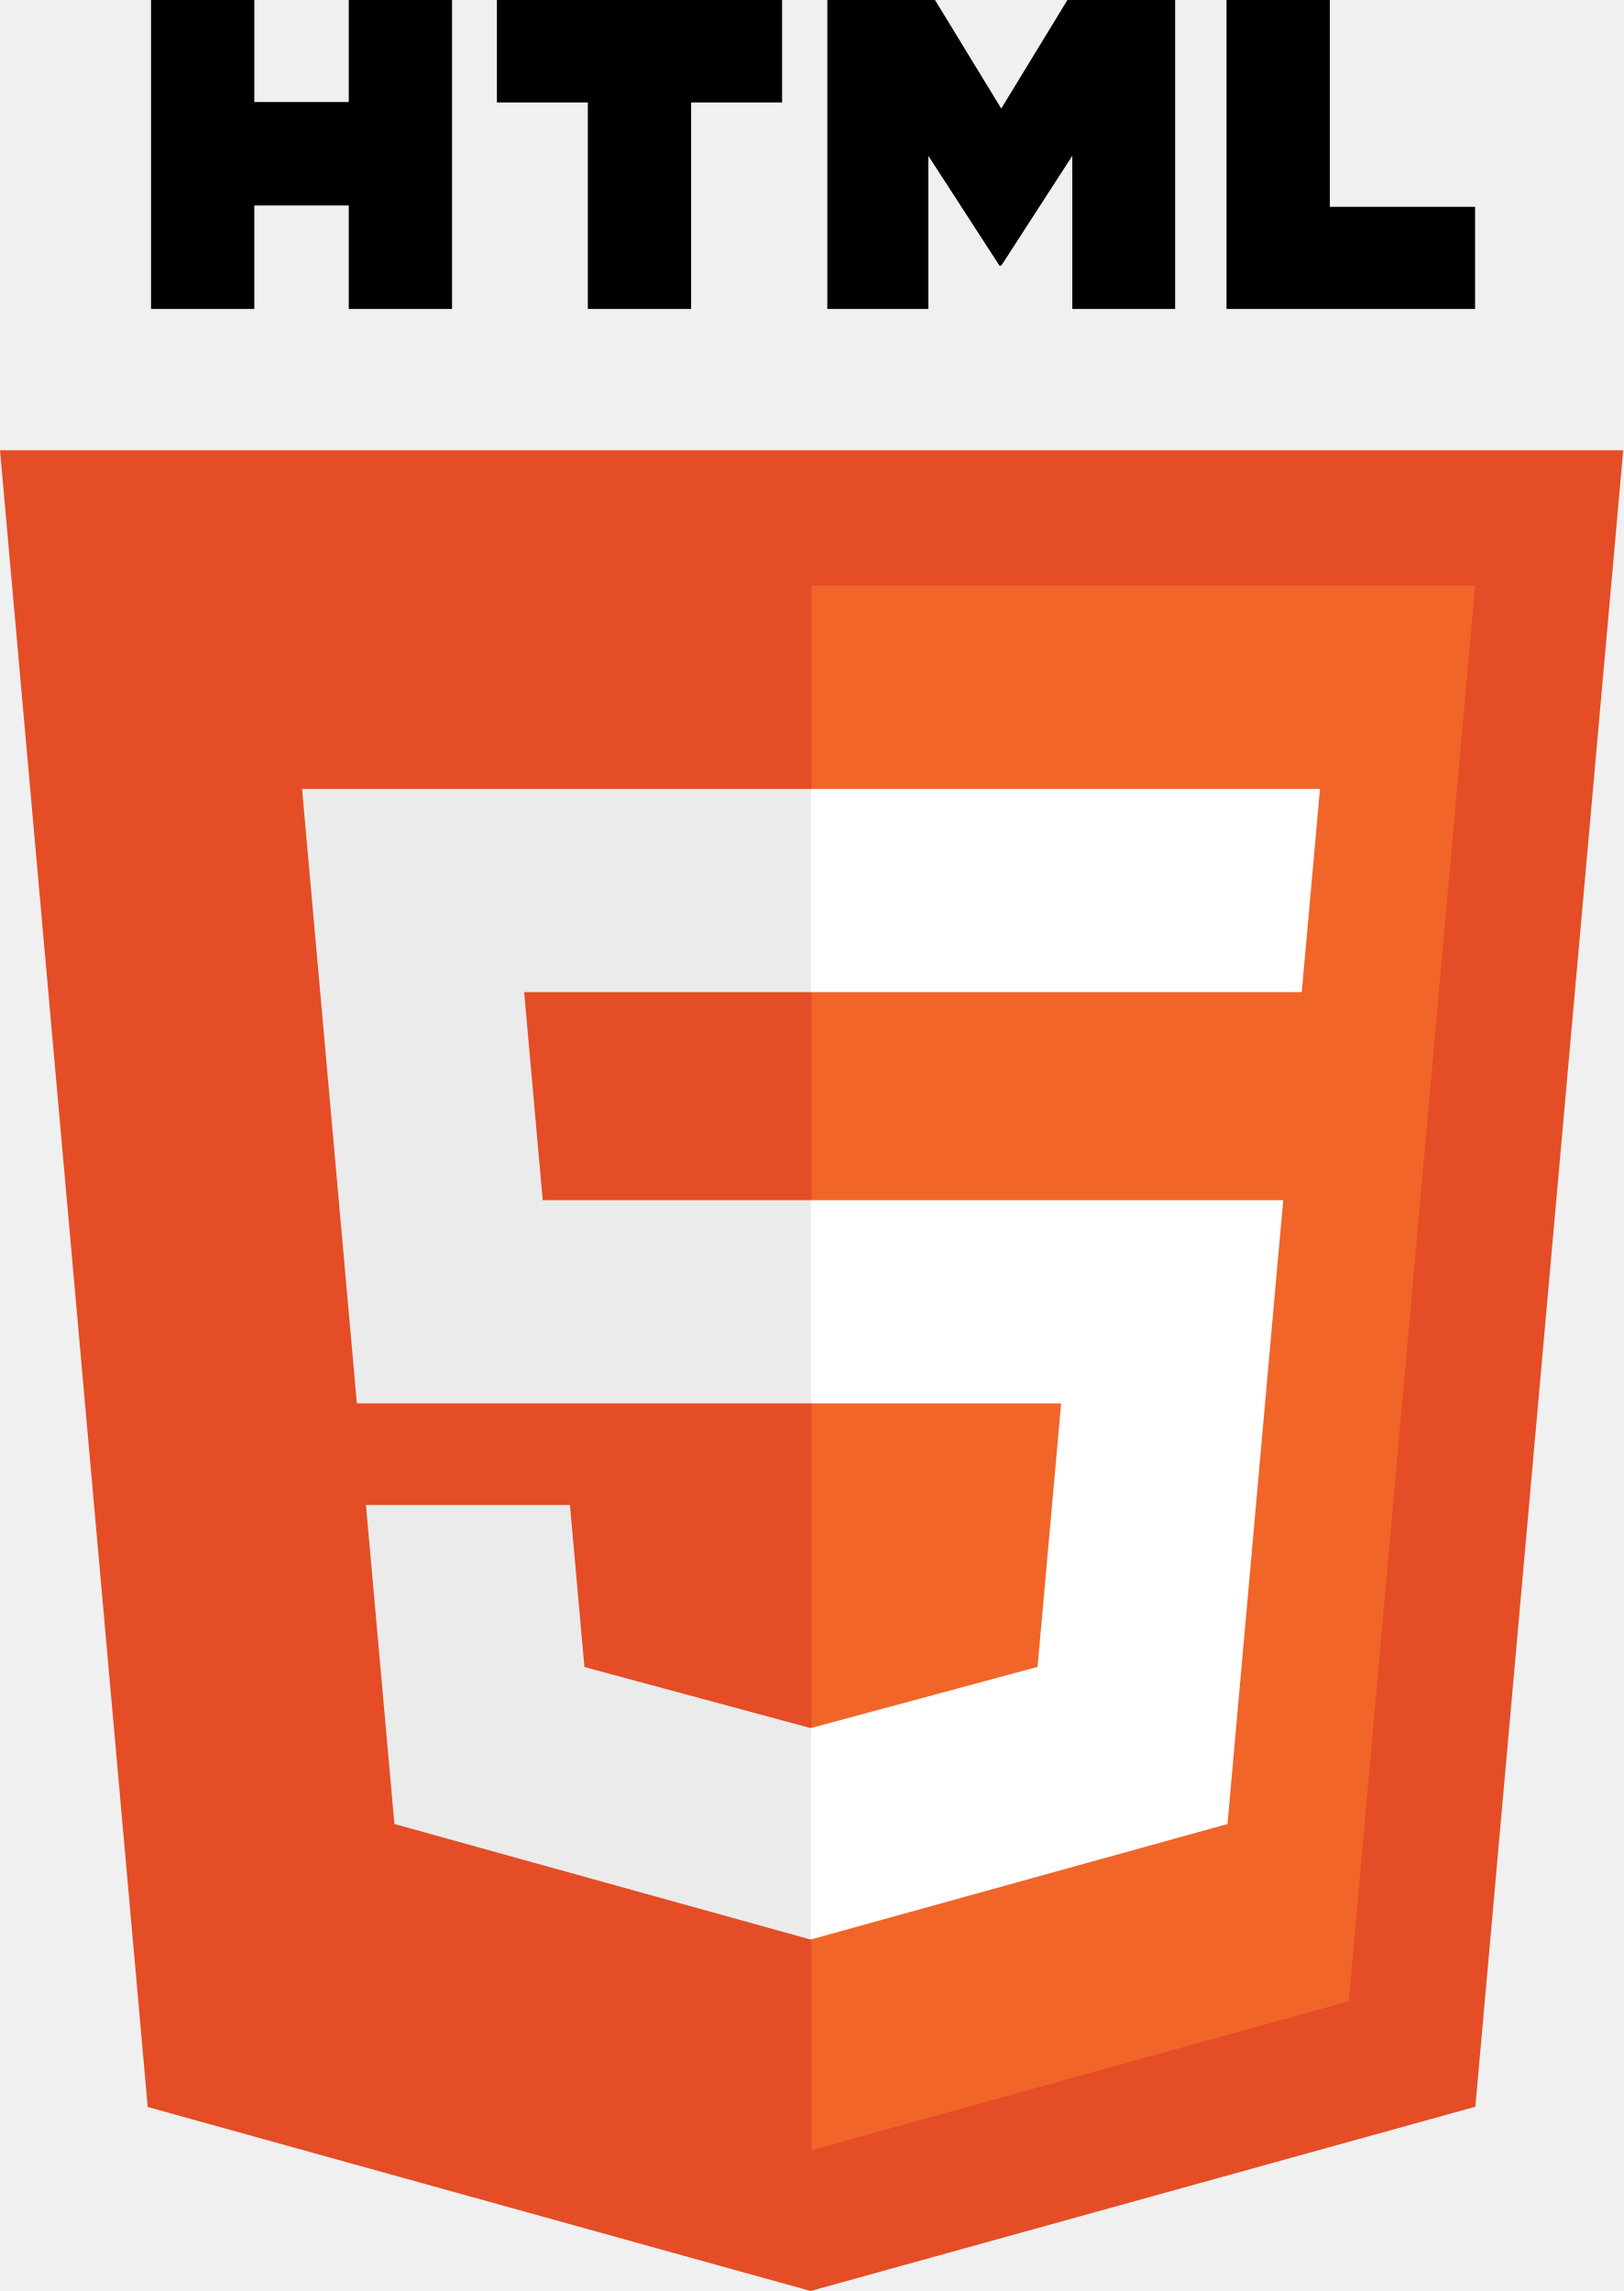
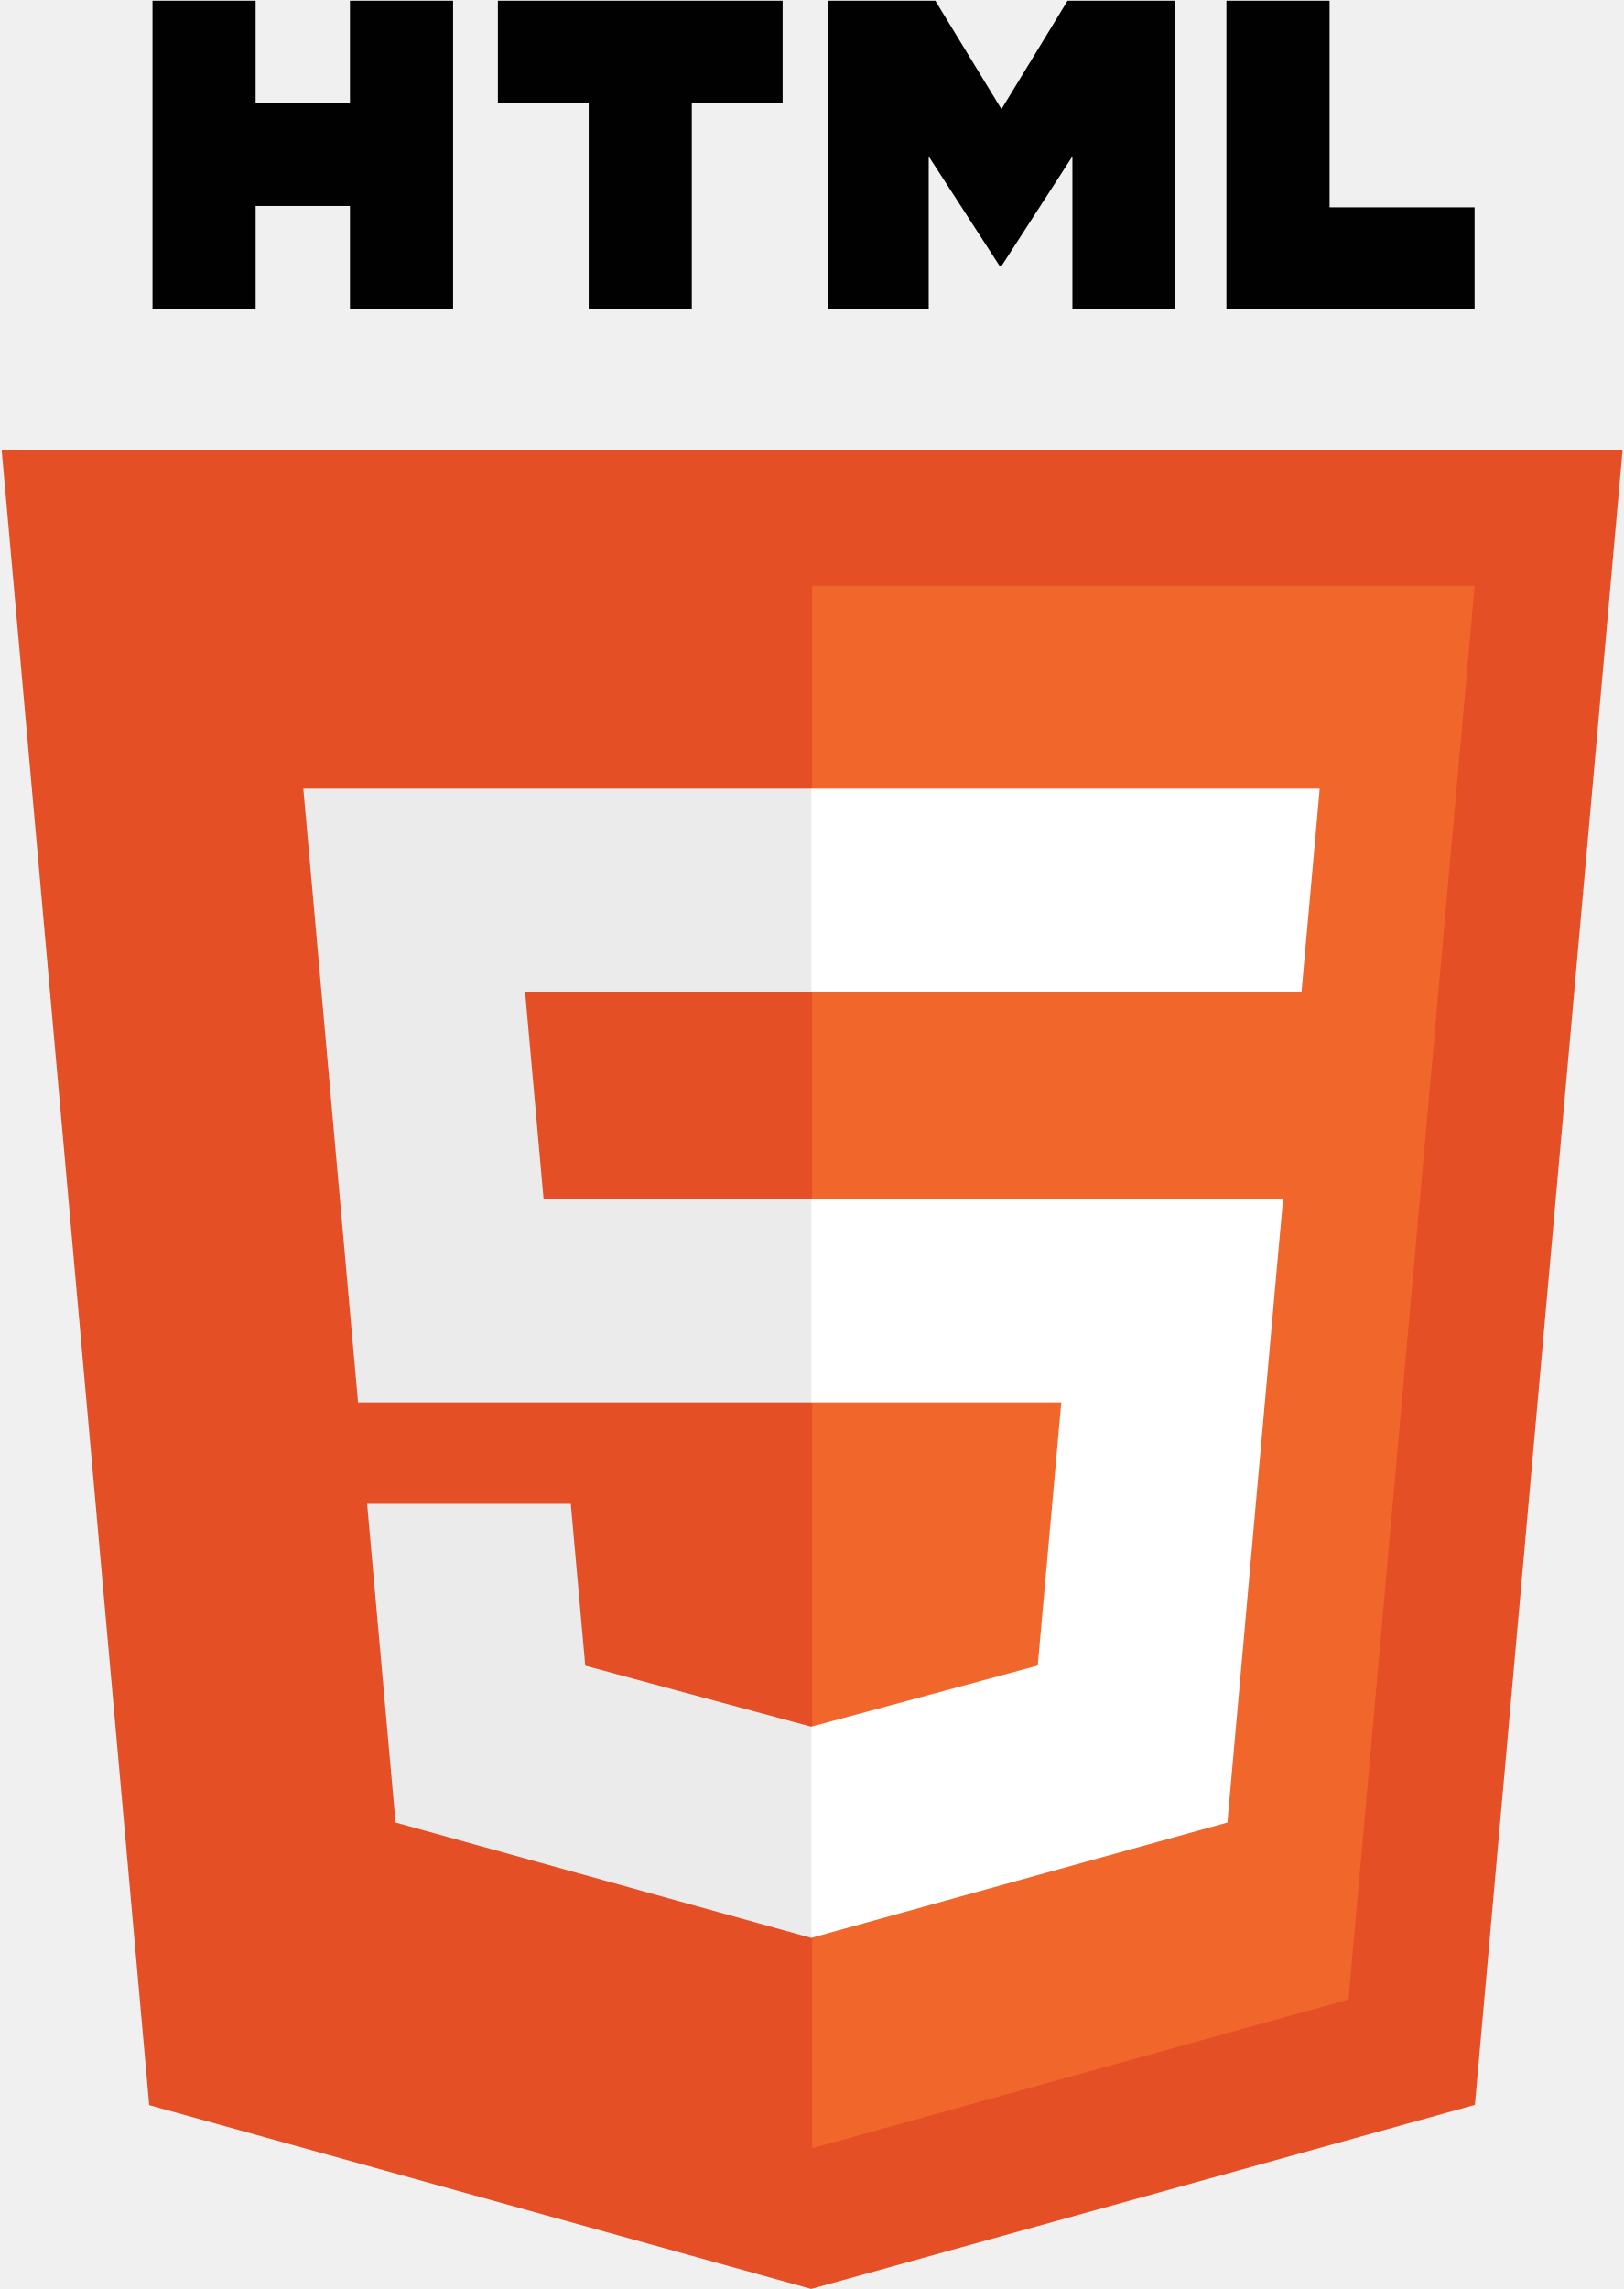
- <svg xmlns="http://www.w3.org/2000/svg" viewBox="0 0 362.734 512" id="svg2" version="1.1" width="100%" height="100%">
-   <defs id="defs28" />
-   <polygon points="74.633,100.62 437.367,100.62 404.321,470.819 255.778,512 107.644,470.877 " id="polygon6" style="fill:#e44d26" transform="translate(-74.633,0)" />
-   <polygon points="404.27,130.894 256,130.894 256,480.523 376.03,447.246 " id="polygon8" style="fill:#f16529" transform="translate(-74.633,0)" />
-   <polygon points="142.132,176.305 143.219,188.488 154.38,313.627 256,313.627 256,268.217 195.91,268.217 191.76,221.716 256,221.716 256,176.305 255.843,176.305 " id="polygon10" style="fill:#ebebeb" transform="translate(-74.633,0)" />
-   <polygon points="162.771,407.634 255.791,433.457 256,433.399 256,386.153 255.801,386.206 205.227,372.55 201.994,336.333 177.419,336.333 156.409,336.333 " id="polygon12" style="fill:#ebebeb" transform="translate(-74.633,0)" />
-   <path d="m 33.749,0 h 23.077 v 22.8 h 21.11 V 0 H 101.014 V 69.044 H 77.937 v -23.12 h -21.11 v 23.12 h -23.077 V 0 z" id="path14" />
-   <path d="M 131.361,22.896 H 111.045 V 0 h 63.72 V 22.896 H 154.44 V 69.044 H 131.362 V 22.896 z" id="path16" />
-   <path d="m 184.878,0 h 24.063 L 223.743,24.26 238.53,0 h 24.072 V 69.044 H 239.62 V 34.822 l -15.877,24.549 h -0.397 L 207.458,34.822 v 34.222 h -22.58 V 0 z" id="path18" />
-   <path d="m 274.087,0 h 23.084 v 46.222 h 32.453 V 69.044 H 274.087 V 0 z" id="path20" />
-   <polygon points="348.937,407.634 349.62,399.962 360.291,280.411 361.399,268.217 349.162,268.217 255.843,268.217 255.843,313.627 311.761,313.627 306.49,372.521 255.843,386.191 255.843,433.435 " id="polygon22" style="fill:#ffffff" transform="translate(-74.633,0)" />
-   <polygon points="365.531,221.716 366.442,211.509 368.511,188.488 369.597,176.305 255.843,176.305 255.843,204.509 255.843,221.605 255.843,221.716 365.385,221.716 365.385,221.716 " id="polygon24" style="fill:#ffffff" transform="translate(-74.633,0)" />
+ <svg xmlns="http://www.w3.org/2000/svg" width="298px" height="420px" viewBox="0 0 298 420" version="1.1">
+   <description>Created with Sketch (http://www.bohemiancoding.com/sketch)</description>
+   <defs />
+   <g id="Page 1" stroke="none" stroke-width="1" fill="none" fill-rule="evenodd">
+     <g id="Group">
+       <path d="M27.383,386.266 L0.313,82.646 L297.763,82.646 L270.665,386.217 L148.856,419.986 L27.383,386.266 Z M27.383,386.266" id="Shape" fill="#E44F26" />
+       <path d="M149.038,394.175 L247.465,366.887 L270.623,107.471 L149.038,107.471 L149.038,394.175 Z M149.038,394.175" id="Shape" fill="#F1662A" />
+       <path d="M149.038,220.08 L99.763,220.08 L96.359,181.948 L149.038,181.948 L149.038,144.709 L148.909,144.709 L55.663,144.709 L56.555,154.7 L65.707,257.316 L149.038,257.316 L149.038,220.08 Z M149.038,220.08" id="Shape" fill="#EBEBEB" />
+       <path d="M149.038,316.788 L148.875,316.834 L107.403,305.635 L104.751,275.937 L84.6,275.937 L67.371,275.937 L72.588,334.404 L148.866,355.58 L149.038,355.532 L149.038,316.788 Z M149.038,316.788" id="Shape" fill="#EBEBEB" />
+       <path d="M27.988,0.135 L46.912,0.135 L46.912,18.831 L64.223,18.831 L64.223,0.135 L83.148,0.135 L83.148,56.753 L64.224,56.753 L64.224,37.795 L46.914,37.795 L46.914,56.753 L27.988,56.753 L27.988,0.135 L27.988,0.135 Z M27.988,0.135" id="Shape" fill="#010101" />
+       <path d="M108.032,18.91 L91.372,18.91 L91.372,0.135 L143.624,0.135 L143.624,18.91 L126.957,18.91 L126.957,56.753 L108.033,56.753 L108.033,18.91 L108.032,18.91 L108.032,18.91 Z M108.032,18.91" id="Shape" fill="#010101" />
+       <path d="M151.917,0.135 L171.65,0.135 L183.787,20.029 L195.914,0.135 L215.653,0.135 L215.653,56.753 L196.807,56.753 L196.807,28.69 L183.786,48.82 L183.461,48.82 L170.433,28.69 L170.433,56.753 L151.916,56.753 L151.916,0.135 L151.917,0.135 Z M151.917,0.135" id="Shape" fill="#010101" />
+       <path d="M225.071,0.135 L244,0.135 L244,38.038 L270.612,38.038 L270.612,56.752 L225.07,56.752 L225.07,0.135 L225.071,0.135 Z M225.071,0.135" id="Shape" fill="#010101" />
+       <path d="M148.909,220.08 L148.909,257.316 L194.763,257.316 L190.441,305.61 L148.909,316.82 L148.909,355.562 L225.249,334.404 L225.808,328.114 L234.559,230.079 L235.467,220.08 L225.433,220.08 L148.909,220.08 Z M148.909,220.08" id="Shape" fill="#FFFFFF" />
+       <path d="M148.909,144.709 L148.909,167.837 L148.909,181.856 L148.909,181.948 L238.736,181.948 L238.856,181.948 L239.603,173.578 L241.299,154.7 L242.19,144.709 L148.909,144.709 Z M148.909,144.709" id="Shape" fill="#FFFFFF" />
+     </g>
+   </g>
</svg>
